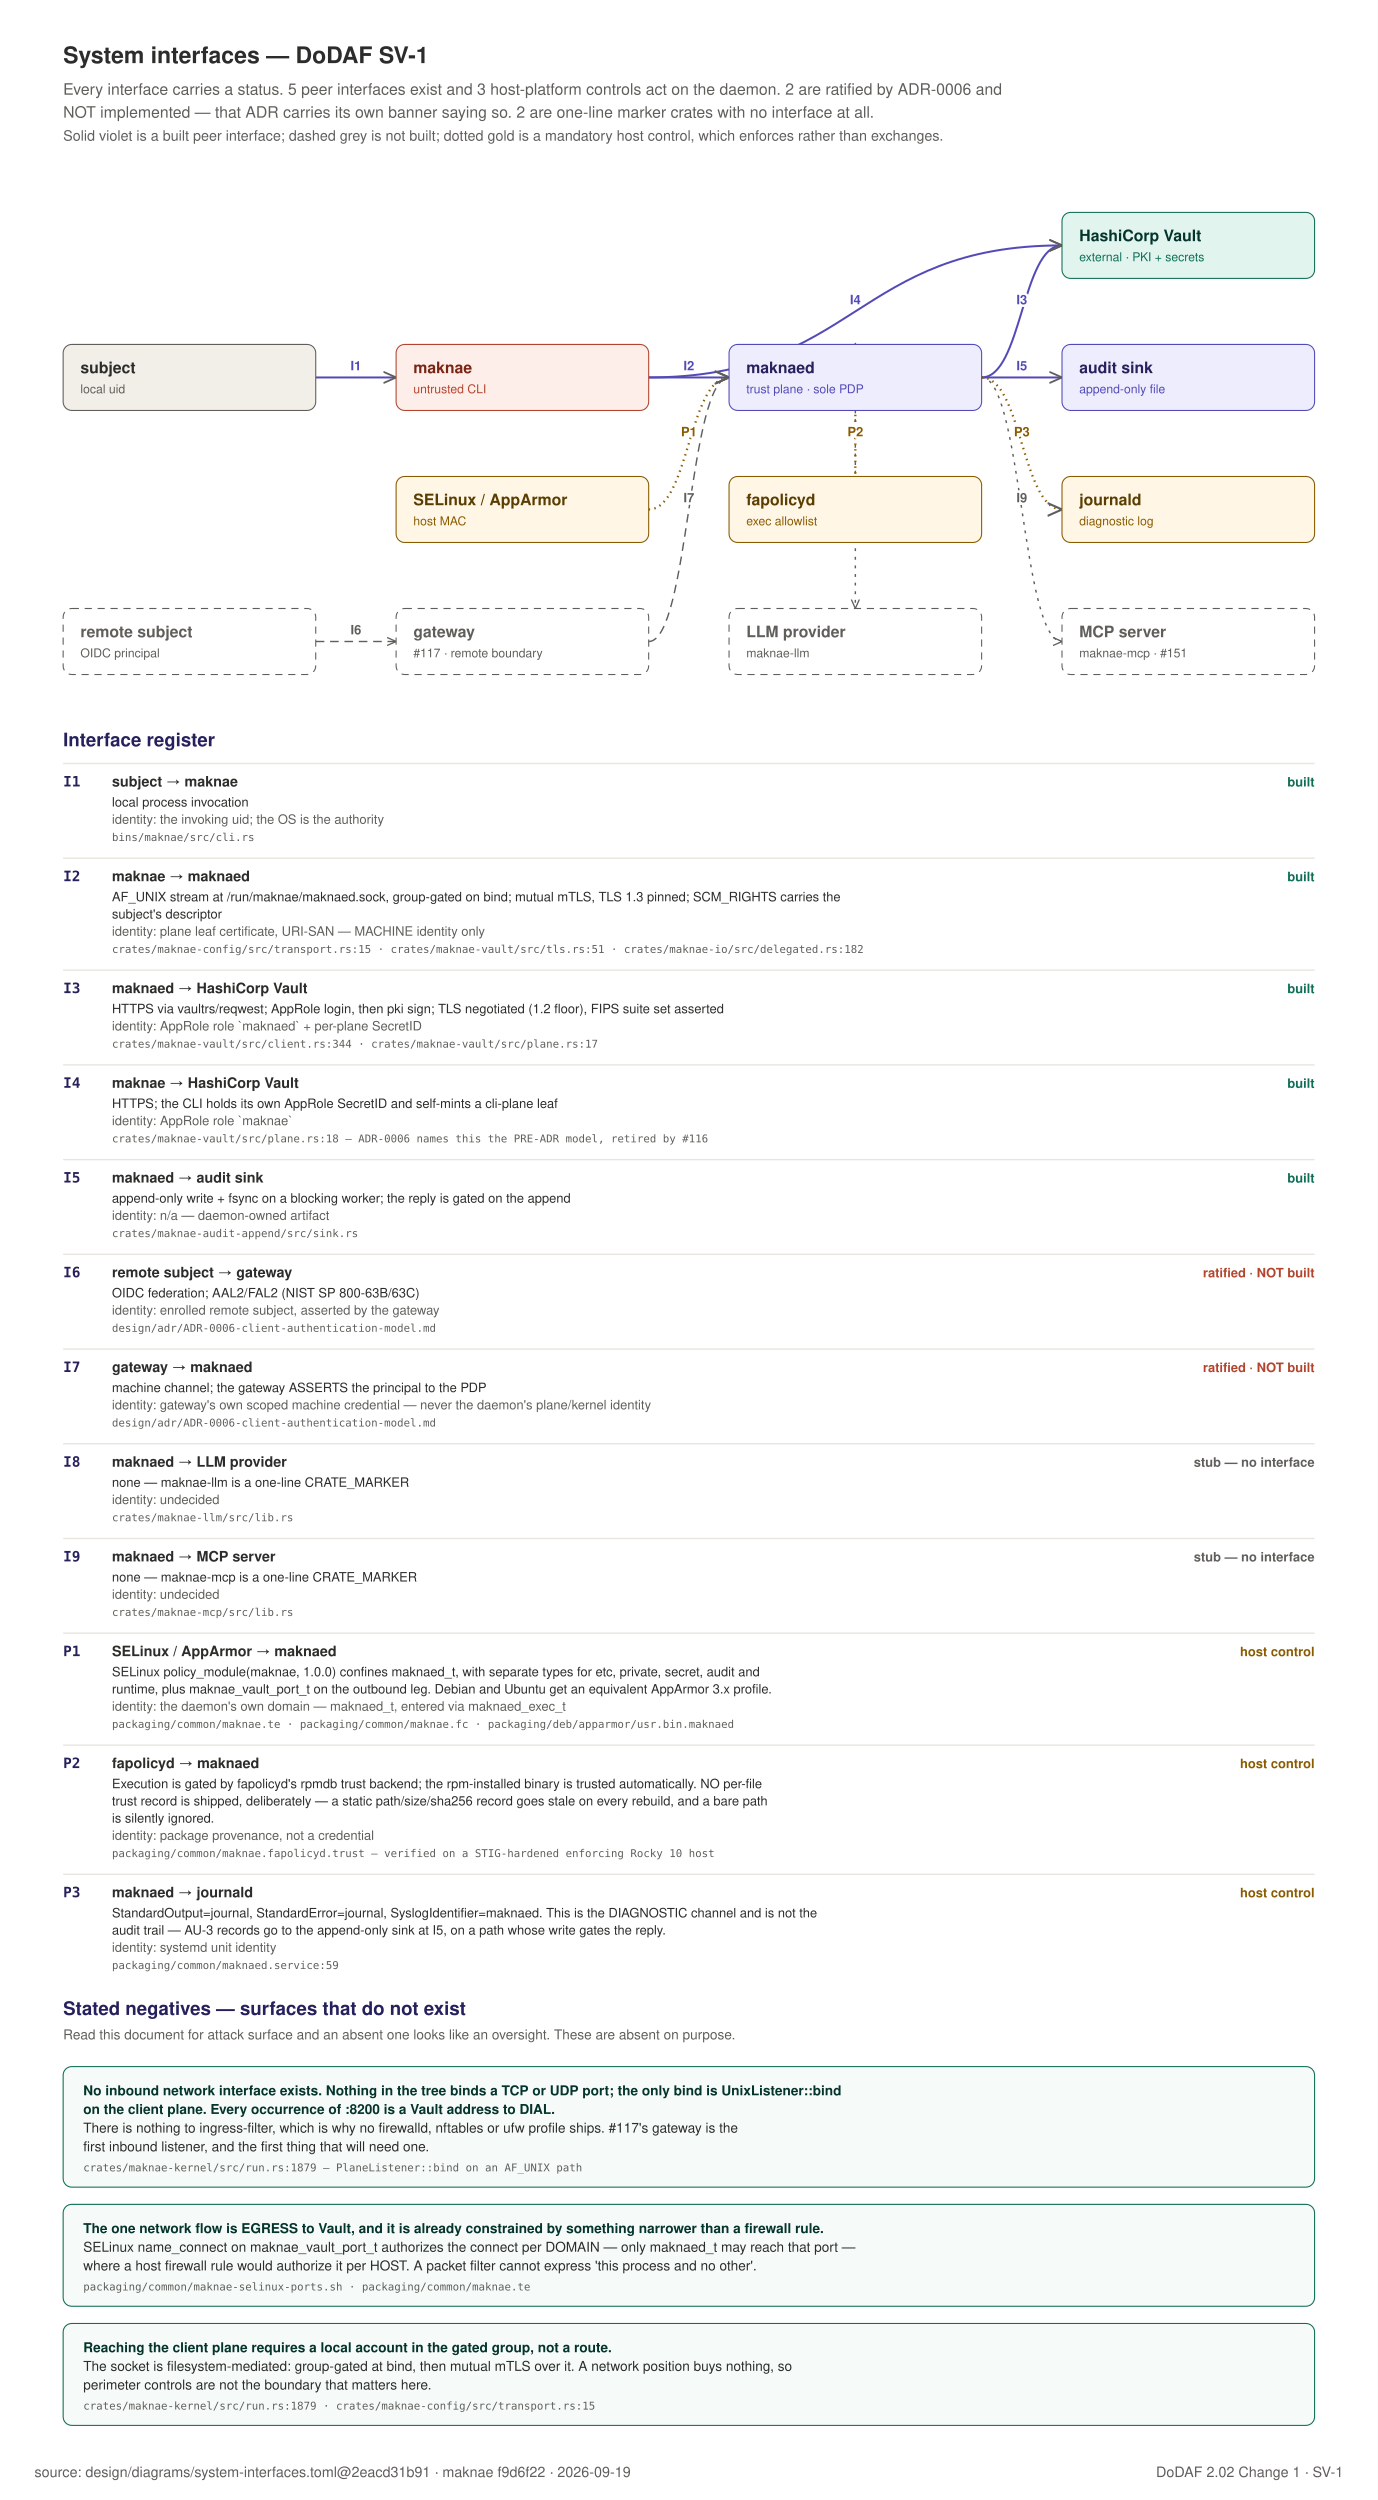
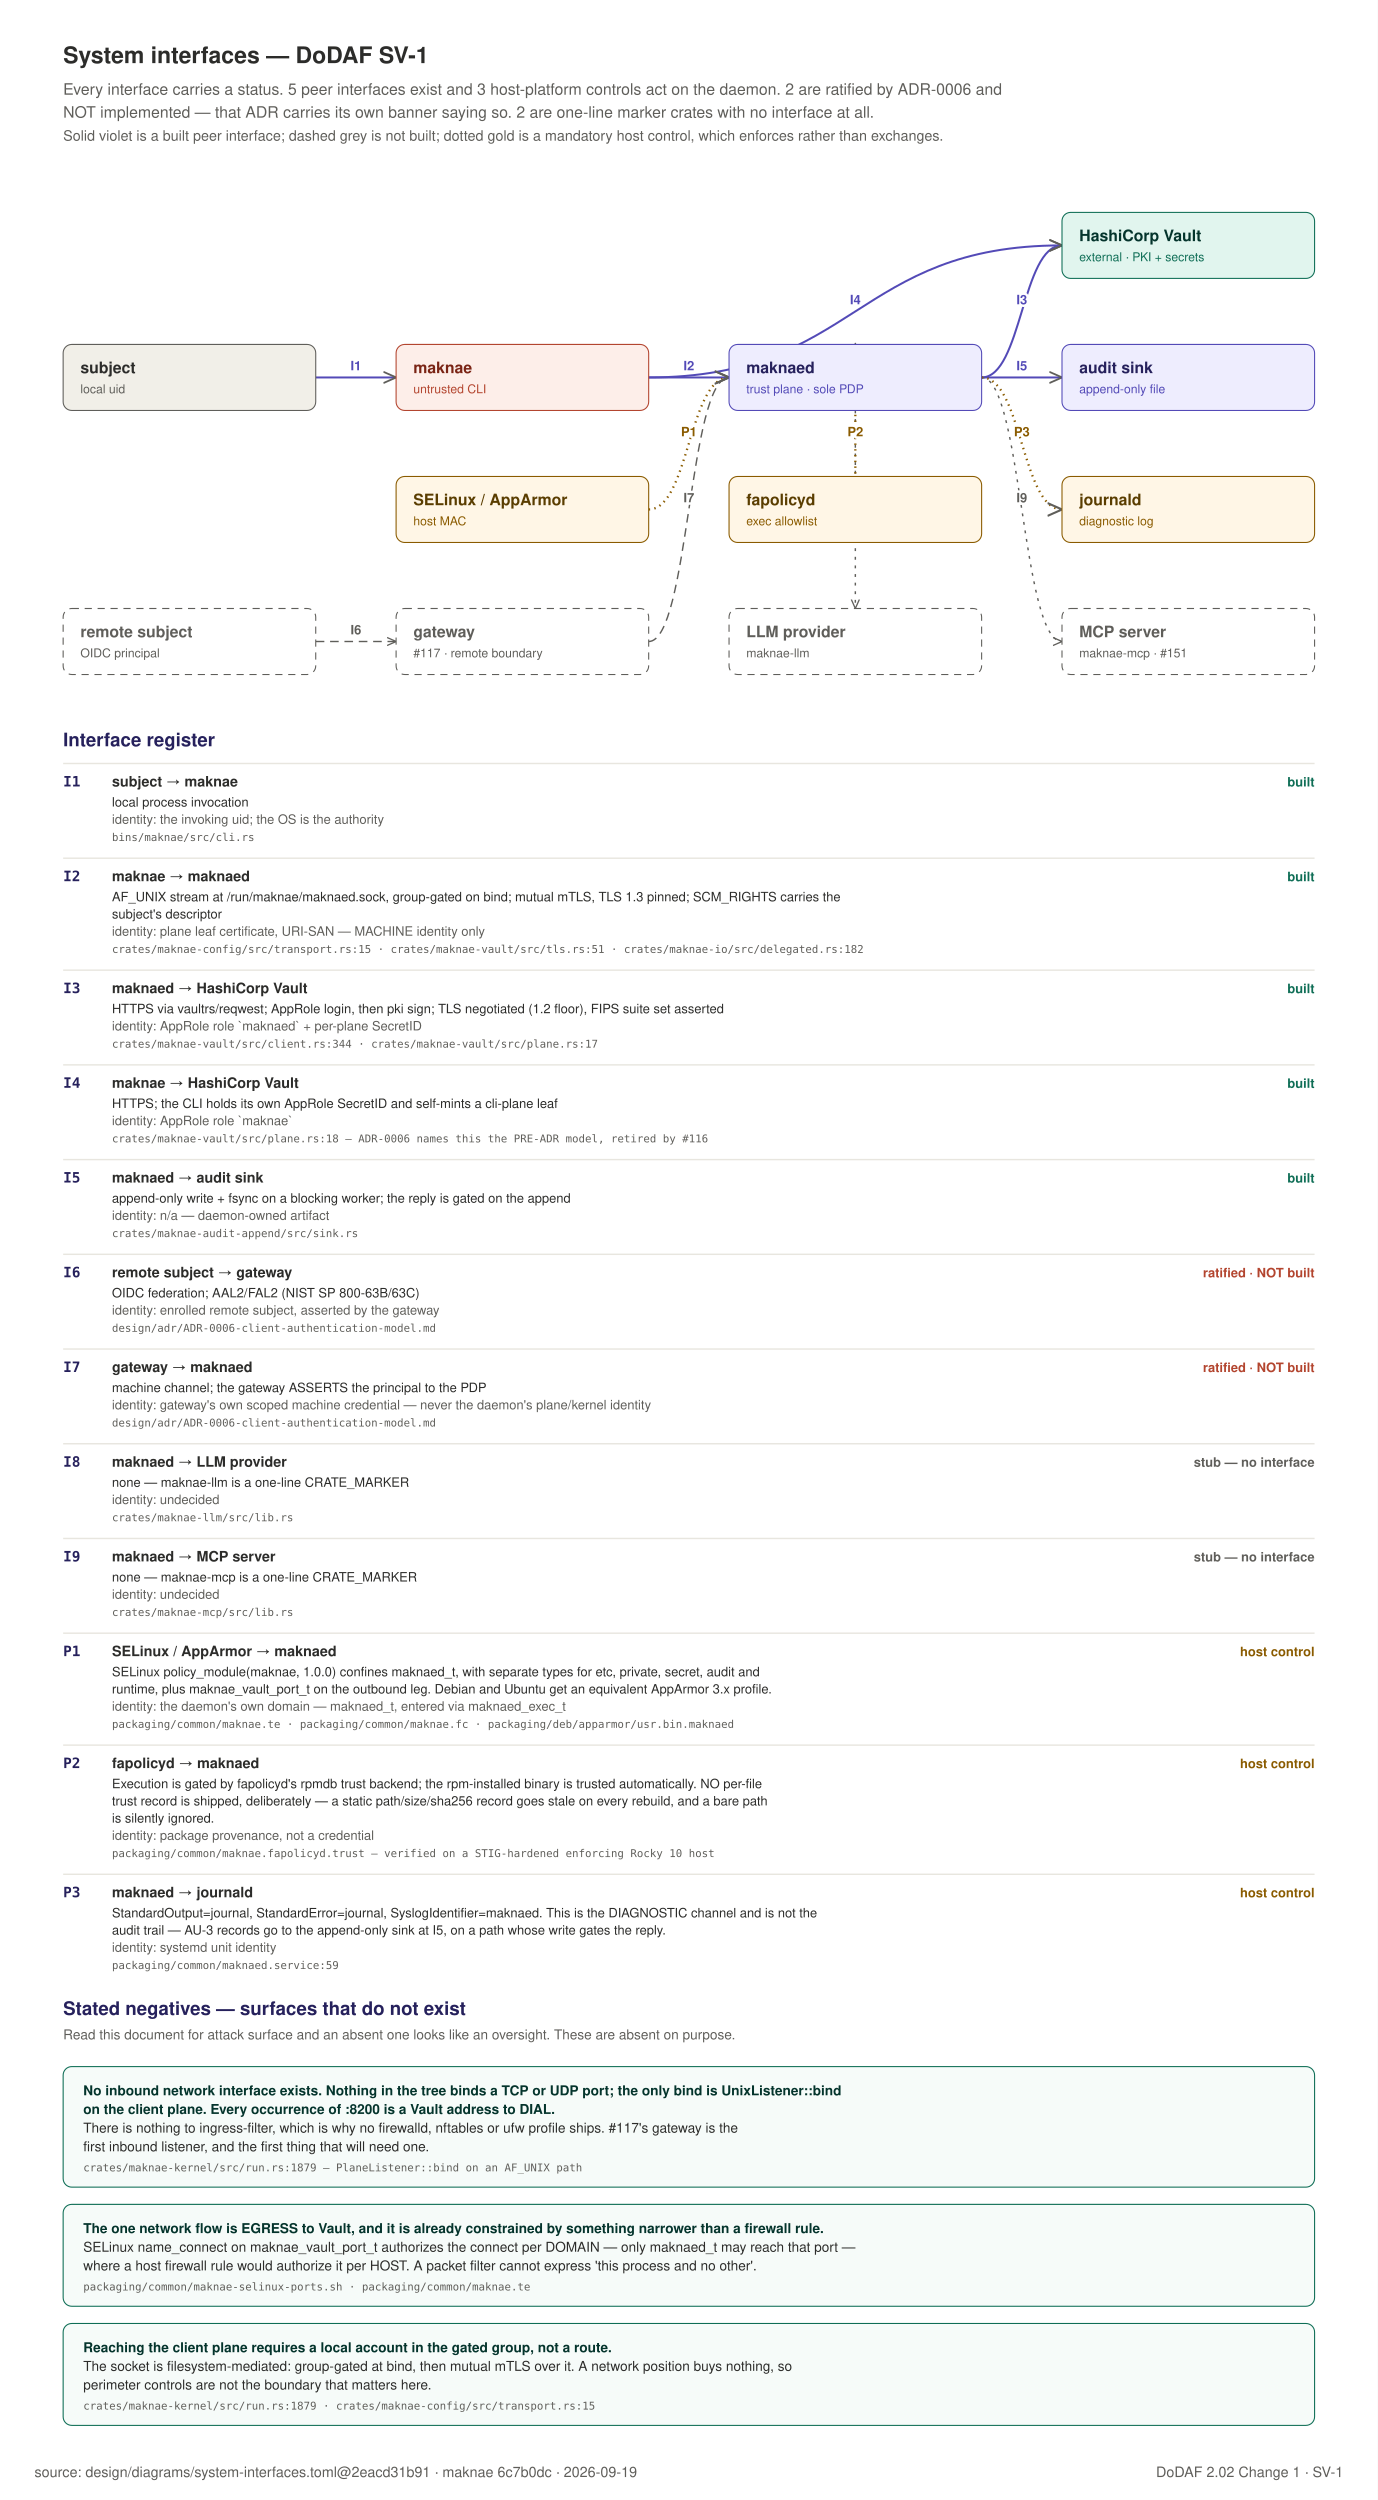
<svg xmlns="http://www.w3.org/2000/svg" width="960" height="1742" viewBox="0 0 960 1742" role="img">
  <rect x="0" y="0" width="960" height="1742" fill="#FFFFFF" />
  <text x="44" y="44" text-anchor="start" font-family="Helvetica, Arial, sans-serif" font-size="16" font-weight="600" fill="#2C2C2A">System interfaces — DoDAF SV-1</text>
  <text x="44" y="66" text-anchor="start" font-family="Helvetica, Arial, sans-serif" font-size="11" font-weight="400" fill="#5F5E5A">Every interface carries a status. 5 peer interfaces exist and 3 host-platform controls act on the daemon. 2 are ratified by ADR-0006 and</text>
  <text x="44" y="82" text-anchor="start" font-family="Helvetica, Arial, sans-serif" font-size="11" font-weight="400" fill="#5F5E5A">NOT implemented — that ADR carries its own banner saying so. 2 are one-line marker crates with no interface at all.</text>
  <text x="44" y="98" text-anchor="start" font-family="Helvetica, Arial, sans-serif" font-size="10" font-weight="400" fill="#5F5E5A">Solid violet is a built peer interface; dashed grey is not built; dotted gold is a mandatory host control, which enforces rather than exchanges.</text>
  <defs>
    <marker id="if" viewBox="0 0 10 10" refX="9" refY="5" markerWidth="7" markerHeight="7" orient="auto-start-reverse">
      <path d="M 0 1 L 9 5 L 0 9" fill="none" stroke="#5F5E5A" stroke-width="1.3" />
    </marker>
  </defs>
  <path d="M 220 263 C 248 263 248 263 276 263" fill="none" stroke="#534AB7" stroke-width="1.4" marker-end="url(#if)" />
  <text x="248.0" y="258.0" text-anchor="middle" font-family="Helvetica, Arial, sans-serif" font-size="9" font-weight="700" fill="#534AB7" stroke="#FFFFFF" stroke-width="3.5" paint-order="stroke" stroke-linejoin="round">I1</text>
  <path d="M 452 263 C 480 263 480 263 508 263" fill="none" stroke="#534AB7" stroke-width="1.4" marker-end="url(#if)" />
  <text x="480.0" y="258.0" text-anchor="middle" font-family="Helvetica, Arial, sans-serif" font-size="9" font-weight="700" fill="#534AB7" stroke="#FFFFFF" stroke-width="3.5" paint-order="stroke" stroke-linejoin="round">I2</text>
  <path d="M 684 263 C 712 263 712 171 740 171" fill="none" stroke="#534AB7" stroke-width="1.4" marker-end="url(#if)" />
  <text x="712.0" y="212.0" text-anchor="middle" font-family="Helvetica, Arial, sans-serif" font-size="9" font-weight="700" fill="#534AB7" stroke="#FFFFFF" stroke-width="3.5" paint-order="stroke" stroke-linejoin="round">I3</text>
  <path d="M 452 263 C 596 263 596 171 740 171" fill="none" stroke="#534AB7" stroke-width="1.4" marker-end="url(#if)" />
  <text x="596.0" y="212.0" text-anchor="middle" font-family="Helvetica, Arial, sans-serif" font-size="9" font-weight="700" fill="#534AB7" stroke="#FFFFFF" stroke-width="3.5" paint-order="stroke" stroke-linejoin="round">I4</text>
  <path d="M 684 263 C 712 263 712 263 740 263" fill="none" stroke="#534AB7" stroke-width="1.4" marker-end="url(#if)" />
  <text x="712.0" y="258.0" text-anchor="middle" font-family="Helvetica, Arial, sans-serif" font-size="9" font-weight="700" fill="#534AB7" stroke="#FFFFFF" stroke-width="3.5" paint-order="stroke" stroke-linejoin="round">I5</text>
  <path d="M 220 447 C 248 447 248 447 276 447" fill="none" stroke="#5F5E5A" stroke-width="1" stroke-dasharray="6 4" marker-end="url(#if)" />
  <text x="248.0" y="442.0" text-anchor="middle" font-family="Helvetica, Arial, sans-serif" font-size="9" font-weight="700" fill="#5F5E5A" stroke="#FFFFFF" stroke-width="3.5" paint-order="stroke" stroke-linejoin="round">I6</text>
  <path d="M 452 447 C 480 447 480 263 508 263" fill="none" stroke="#5F5E5A" stroke-width="1" stroke-dasharray="6 4" marker-end="url(#if)" />
  <text x="480.0" y="350.0" text-anchor="middle" font-family="Helvetica, Arial, sans-serif" font-size="9" font-weight="700" fill="#5F5E5A" stroke="#FFFFFF" stroke-width="3.5" paint-order="stroke" stroke-linejoin="round">I7</text>
  <path d="M 596 286 C 596 286 596 424 596 424" fill="none" stroke="#5F5E5A" stroke-width="1" stroke-dasharray="2 4" marker-end="url(#if)" />
  <text x="596.0" y="350.0" text-anchor="middle" font-family="Helvetica, Arial, sans-serif" font-size="9" font-weight="700" fill="#5F5E5A" stroke="#FFFFFF" stroke-width="3.5" paint-order="stroke" stroke-linejoin="round">I8</text>
  <path d="M 684 263 C 712 263 712 447 740 447" fill="none" stroke="#5F5E5A" stroke-width="1" stroke-dasharray="2 4" marker-end="url(#if)" />
  <text x="712.0" y="350.0" text-anchor="middle" font-family="Helvetica, Arial, sans-serif" font-size="9" font-weight="700" fill="#5F5E5A" stroke="#FFFFFF" stroke-width="3.5" paint-order="stroke" stroke-linejoin="round">I9</text>
  <path d="M 452 355 C 480 355 480 263 508 263" fill="none" stroke="#8A5B00" stroke-width="1.6" stroke-dasharray="1 3" marker-end="url(#if)" />
  <text x="480.0" y="304.0" text-anchor="middle" font-family="Helvetica, Arial, sans-serif" font-size="9" font-weight="700" fill="#8A5B00" stroke="#FFFFFF" stroke-width="3.5" paint-order="stroke" stroke-linejoin="round">P1</text>
  <path d="M 596 378 C 596 378 596 240 596 240" fill="none" stroke="#8A5B00" stroke-width="1.6" stroke-dasharray="1 3" marker-end="url(#if)" />
  <text x="596.0" y="304.0" text-anchor="middle" font-family="Helvetica, Arial, sans-serif" font-size="9" font-weight="700" fill="#8A5B00" stroke="#FFFFFF" stroke-width="3.5" paint-order="stroke" stroke-linejoin="round">P2</text>
  <path d="M 684 263 C 712 263 712 355 740 355" fill="none" stroke="#8A5B00" stroke-width="1.6" stroke-dasharray="1 3" marker-end="url(#if)" />
  <text x="712.0" y="304.0" text-anchor="middle" font-family="Helvetica, Arial, sans-serif" font-size="9" font-weight="700" fill="#8A5B00" stroke="#FFFFFF" stroke-width="3.5" paint-order="stroke" stroke-linejoin="round">P3</text>
  <rect x="44" y="240" width="176" height="46" rx="6" fill="#F1EFE8" stroke="#5F5E5A" stroke-width="0.75" />
  <text x="56" y="260" text-anchor="start" font-family="Helvetica, Arial, sans-serif" font-size="11" font-weight="600" fill="#2C2C2A">subject</text>
  <text x="56" y="274" text-anchor="start" font-family="Helvetica, Arial, sans-serif" font-size="8.5" font-weight="400" fill="#5F5E5A">local uid</text>
  <rect x="276" y="240" width="176" height="46" rx="6" fill="#FDEEE9" stroke="#B3452F" stroke-width="0.75" />
  <text x="288" y="260" text-anchor="start" font-family="Helvetica, Arial, sans-serif" font-size="11" font-weight="600" fill="#7A2415">maknae</text>
  <text x="288" y="274" text-anchor="start" font-family="Helvetica, Arial, sans-serif" font-size="8.5" font-weight="400" fill="#B3452F">untrusted CLI</text>
  <rect x="508" y="240" width="176" height="46" rx="6" fill="#EEEDFE" stroke="#534AB7" stroke-width="0.75" />
  <text x="520" y="260" text-anchor="start" font-family="Helvetica, Arial, sans-serif" font-size="11" font-weight="600" fill="#26215C">maknaed</text>
  <text x="520" y="274" text-anchor="start" font-family="Helvetica, Arial, sans-serif" font-size="8.5" font-weight="400" fill="#534AB7">trust plane · sole PDP</text>
  <rect x="740" y="148" width="176" height="46" rx="6" fill="#E1F5EE" stroke="#0F6E56" stroke-width="0.75" />
  <text x="752" y="168" text-anchor="start" font-family="Helvetica, Arial, sans-serif" font-size="11" font-weight="600" fill="#04342C">HashiCorp Vault</text>
  <text x="752" y="182" text-anchor="start" font-family="Helvetica, Arial, sans-serif" font-size="8.5" font-weight="400" fill="#0F6E56">external · PKI + secrets</text>
  <rect x="740" y="240" width="176" height="46" rx="6" fill="#EEEDFE" stroke="#534AB7" stroke-width="0.75" />
  <text x="752" y="260" text-anchor="start" font-family="Helvetica, Arial, sans-serif" font-size="11" font-weight="600" fill="#26215C">audit sink</text>
  <text x="752" y="274" text-anchor="start" font-family="Helvetica, Arial, sans-serif" font-size="8.5" font-weight="400" fill="#534AB7">append-only file</text>
  <rect x="276" y="424" width="176" height="46" rx="6" fill="#FFFFFF" stroke="#5F5E5A" stroke-width="0.75" stroke-dasharray="5 4" />
  <text x="288" y="444" text-anchor="start" font-family="Helvetica, Arial, sans-serif" font-size="11" font-weight="600" fill="#5F5E5A">gateway</text>
  <text x="288" y="458" text-anchor="start" font-family="Helvetica, Arial, sans-serif" font-size="8.5" font-weight="400" fill="#5F5E5A">#117 · remote boundary</text>
  <rect x="44" y="424" width="176" height="46" rx="6" fill="#FFFFFF" stroke="#5F5E5A" stroke-width="0.75" stroke-dasharray="5 4" />
  <text x="56" y="444" text-anchor="start" font-family="Helvetica, Arial, sans-serif" font-size="11" font-weight="600" fill="#5F5E5A">remote subject</text>
  <text x="56" y="458" text-anchor="start" font-family="Helvetica, Arial, sans-serif" font-size="8.5" font-weight="400" fill="#5F5E5A">OIDC principal</text>
  <rect x="508" y="424" width="176" height="46" rx="6" fill="#FFFFFF" stroke="#5F5E5A" stroke-width="0.75" stroke-dasharray="5 4" />
  <text x="520" y="444" text-anchor="start" font-family="Helvetica, Arial, sans-serif" font-size="11" font-weight="600" fill="#5F5E5A">LLM provider</text>
  <text x="520" y="458" text-anchor="start" font-family="Helvetica, Arial, sans-serif" font-size="8.5" font-weight="400" fill="#5F5E5A">maknae-llm</text>
  <rect x="740" y="424" width="176" height="46" rx="6" fill="#FFFFFF" stroke="#5F5E5A" stroke-width="0.75" stroke-dasharray="5 4" />
  <text x="752" y="444" text-anchor="start" font-family="Helvetica, Arial, sans-serif" font-size="11" font-weight="600" fill="#5F5E5A">MCP server</text>
  <text x="752" y="458" text-anchor="start" font-family="Helvetica, Arial, sans-serif" font-size="8.5" font-weight="400" fill="#5F5E5A">maknae-mcp · #151</text>
  <rect x="276" y="332" width="176" height="46" rx="6" fill="#FFF6E6" stroke="#8A5B00" stroke-width="0.75" />
  <text x="288" y="352" text-anchor="start" font-family="Helvetica, Arial, sans-serif" font-size="11" font-weight="600" fill="#5A3D00">SELinux / AppArmor</text>
  <text x="288" y="366" text-anchor="start" font-family="Helvetica, Arial, sans-serif" font-size="8.5" font-weight="400" fill="#8A5B00">host MAC</text>
  <rect x="508" y="332" width="176" height="46" rx="6" fill="#FFF6E6" stroke="#8A5B00" stroke-width="0.75" />
  <text x="520" y="352" text-anchor="start" font-family="Helvetica, Arial, sans-serif" font-size="11" font-weight="600" fill="#5A3D00">fapolicyd</text>
  <text x="520" y="366" text-anchor="start" font-family="Helvetica, Arial, sans-serif" font-size="8.5" font-weight="400" fill="#8A5B00">exec allowlist</text>
  <rect x="740" y="332" width="176" height="46" rx="6" fill="#FFF6E6" stroke="#8A5B00" stroke-width="0.75" />
  <text x="752" y="352" text-anchor="start" font-family="Helvetica, Arial, sans-serif" font-size="11" font-weight="600" fill="#5A3D00">journald</text>
  <text x="752" y="366" text-anchor="start" font-family="Helvetica, Arial, sans-serif" font-size="8.5" font-weight="400" fill="#8A5B00">diagnostic log</text>
  <text x="44" y="520" text-anchor="start" font-family="Helvetica, Arial, sans-serif" font-size="13" font-weight="600" fill="#26215C">Interface register</text>
  <line x1="44" y1="532" x2="916" y2="532" stroke="#E8E6DF" stroke-width="1" />
  <text x="44" y="548" text-anchor="start" font-family="ui-monospace, SFMono-Regular, Menlo, monospace" font-size="10" font-weight="700" fill="#26215C">I1</text>
  <text x="78" y="548" text-anchor="start" font-family="Helvetica, Arial, sans-serif" font-size="10" font-weight="600" fill="#2C2C2A">subject  →  maknae</text>
  <text x="916" y="548" text-anchor="end" font-family="Helvetica, Arial, sans-serif" font-size="9" font-weight="700" fill="#0F6E56">built</text>
  <text x="78" y="562" text-anchor="start" font-family="Helvetica, Arial, sans-serif" font-size="9" font-weight="400" fill="#2C2C2A">local process invocation</text>
  <text x="78" y="574" text-anchor="start" font-family="Helvetica, Arial, sans-serif" font-size="9" font-weight="400" fill="#5F5E5A">identity: the invoking uid; the OS is the authority</text>
  <text x="78" y="586" text-anchor="start" font-family="ui-monospace, SFMono-Regular, Menlo, monospace" font-size="7.5" font-weight="400" fill="#5F5E5A">bins/maknae/src/cli.rs</text>
  <line x1="44" y1="598" x2="916" y2="598" stroke="#E8E6DF" stroke-width="1" />
  <text x="44" y="614" text-anchor="start" font-family="ui-monospace, SFMono-Regular, Menlo, monospace" font-size="10" font-weight="700" fill="#26215C">I2</text>
  <text x="78" y="614" text-anchor="start" font-family="Helvetica, Arial, sans-serif" font-size="10" font-weight="600" fill="#2C2C2A">maknae  →  maknaed</text>
  <text x="916" y="614" text-anchor="end" font-family="Helvetica, Arial, sans-serif" font-size="9" font-weight="700" fill="#0F6E56">built</text>
  <text x="78" y="628" text-anchor="start" font-family="Helvetica, Arial, sans-serif" font-size="9" font-weight="400" fill="#2C2C2A">AF_UNIX stream at /run/maknae/maknaed.sock, group-gated on bind; mutual mTLS, TLS 1.3 pinned; SCM_RIGHTS carries the</text>
  <text x="78" y="640" text-anchor="start" font-family="Helvetica, Arial, sans-serif" font-size="9" font-weight="400" fill="#2C2C2A">subject's descriptor</text>
  <text x="78" y="652" text-anchor="start" font-family="Helvetica, Arial, sans-serif" font-size="9" font-weight="400" fill="#5F5E5A">identity: plane leaf certificate, URI-SAN — MACHINE identity only</text>
  <text x="78" y="664" text-anchor="start" font-family="ui-monospace, SFMono-Regular, Menlo, monospace" font-size="7.5" font-weight="400" fill="#5F5E5A">crates/maknae-config/src/transport.rs:15 · crates/maknae-vault/src/tls.rs:51 · crates/maknae-io/src/delegated.rs:182</text>
  <line x1="44" y1="676" x2="916" y2="676" stroke="#E8E6DF" stroke-width="1" />
  <text x="44" y="692" text-anchor="start" font-family="ui-monospace, SFMono-Regular, Menlo, monospace" font-size="10" font-weight="700" fill="#26215C">I3</text>
  <text x="78" y="692" text-anchor="start" font-family="Helvetica, Arial, sans-serif" font-size="10" font-weight="600" fill="#2C2C2A">maknaed  →  HashiCorp Vault</text>
  <text x="916" y="692" text-anchor="end" font-family="Helvetica, Arial, sans-serif" font-size="9" font-weight="700" fill="#0F6E56">built</text>
  <text x="78" y="706" text-anchor="start" font-family="Helvetica, Arial, sans-serif" font-size="9" font-weight="400" fill="#2C2C2A">HTTPS via vaultrs/reqwest; AppRole login, then pki sign; TLS negotiated (1.2 floor), FIPS suite set asserted</text>
  <text x="78" y="718" text-anchor="start" font-family="Helvetica, Arial, sans-serif" font-size="9" font-weight="400" fill="#5F5E5A">identity: AppRole role `maknaed` + per-plane SecretID</text>
  <text x="78" y="730" text-anchor="start" font-family="ui-monospace, SFMono-Regular, Menlo, monospace" font-size="7.5" font-weight="400" fill="#5F5E5A">crates/maknae-vault/src/client.rs:344 · crates/maknae-vault/src/plane.rs:17</text>
  <line x1="44" y1="742" x2="916" y2="742" stroke="#E8E6DF" stroke-width="1" />
  <text x="44" y="758" text-anchor="start" font-family="ui-monospace, SFMono-Regular, Menlo, monospace" font-size="10" font-weight="700" fill="#26215C">I4</text>
  <text x="78" y="758" text-anchor="start" font-family="Helvetica, Arial, sans-serif" font-size="10" font-weight="600" fill="#2C2C2A">maknae  →  HashiCorp Vault</text>
  <text x="916" y="758" text-anchor="end" font-family="Helvetica, Arial, sans-serif" font-size="9" font-weight="700" fill="#0F6E56">built</text>
  <text x="78" y="772" text-anchor="start" font-family="Helvetica, Arial, sans-serif" font-size="9" font-weight="400" fill="#2C2C2A">HTTPS; the CLI holds its own AppRole SecretID and self-mints a cli-plane leaf</text>
  <text x="78" y="784" text-anchor="start" font-family="Helvetica, Arial, sans-serif" font-size="9" font-weight="400" fill="#5F5E5A">identity: AppRole role `maknae`</text>
  <text x="78" y="796" text-anchor="start" font-family="ui-monospace, SFMono-Regular, Menlo, monospace" font-size="7.5" font-weight="400" fill="#5F5E5A">crates/maknae-vault/src/plane.rs:18 — ADR-0006 names this the PRE-ADR model, retired by #116</text>
  <line x1="44" y1="808" x2="916" y2="808" stroke="#E8E6DF" stroke-width="1" />
  <text x="44" y="824" text-anchor="start" font-family="ui-monospace, SFMono-Regular, Menlo, monospace" font-size="10" font-weight="700" fill="#26215C">I5</text>
  <text x="78" y="824" text-anchor="start" font-family="Helvetica, Arial, sans-serif" font-size="10" font-weight="600" fill="#2C2C2A">maknaed  →  audit sink</text>
  <text x="916" y="824" text-anchor="end" font-family="Helvetica, Arial, sans-serif" font-size="9" font-weight="700" fill="#0F6E56">built</text>
  <text x="78" y="838" text-anchor="start" font-family="Helvetica, Arial, sans-serif" font-size="9" font-weight="400" fill="#2C2C2A">append-only write + fsync on a blocking worker; the reply is gated on the append</text>
  <text x="78" y="850" text-anchor="start" font-family="Helvetica, Arial, sans-serif" font-size="9" font-weight="400" fill="#5F5E5A">identity: n/a — daemon-owned artifact</text>
  <text x="78" y="862" text-anchor="start" font-family="ui-monospace, SFMono-Regular, Menlo, monospace" font-size="7.5" font-weight="400" fill="#5F5E5A">crates/maknae-audit-append/src/sink.rs</text>
  <line x1="44" y1="874" x2="916" y2="874" stroke="#E8E6DF" stroke-width="1" />
  <text x="44" y="890" text-anchor="start" font-family="ui-monospace, SFMono-Regular, Menlo, monospace" font-size="10" font-weight="700" fill="#26215C">I6</text>
  <text x="78" y="890" text-anchor="start" font-family="Helvetica, Arial, sans-serif" font-size="10" font-weight="600" fill="#2C2C2A">remote subject  →  gateway</text>
  <text x="916" y="890" text-anchor="end" font-family="Helvetica, Arial, sans-serif" font-size="9" font-weight="700" fill="#B3452F">ratified · NOT built</text>
  <text x="78" y="904" text-anchor="start" font-family="Helvetica, Arial, sans-serif" font-size="9" font-weight="400" fill="#2C2C2A">OIDC federation; AAL2/FAL2 (NIST SP 800-63B/63C)</text>
  <text x="78" y="916" text-anchor="start" font-family="Helvetica, Arial, sans-serif" font-size="9" font-weight="400" fill="#5F5E5A">identity: enrolled remote subject, asserted by the gateway</text>
  <text x="78" y="928" text-anchor="start" font-family="ui-monospace, SFMono-Regular, Menlo, monospace" font-size="7.5" font-weight="400" fill="#5F5E5A">design/adr/ADR-0006-client-authentication-model.md</text>
  <line x1="44" y1="940" x2="916" y2="940" stroke="#E8E6DF" stroke-width="1" />
  <text x="44" y="956" text-anchor="start" font-family="ui-monospace, SFMono-Regular, Menlo, monospace" font-size="10" font-weight="700" fill="#26215C">I7</text>
  <text x="78" y="956" text-anchor="start" font-family="Helvetica, Arial, sans-serif" font-size="10" font-weight="600" fill="#2C2C2A">gateway  →  maknaed</text>
  <text x="916" y="956" text-anchor="end" font-family="Helvetica, Arial, sans-serif" font-size="9" font-weight="700" fill="#B3452F">ratified · NOT built</text>
  <text x="78" y="970" text-anchor="start" font-family="Helvetica, Arial, sans-serif" font-size="9" font-weight="400" fill="#2C2C2A">machine channel; the gateway ASSERTS the principal to the PDP</text>
  <text x="78" y="982" text-anchor="start" font-family="Helvetica, Arial, sans-serif" font-size="9" font-weight="400" fill="#5F5E5A">identity: gateway's own scoped machine credential — never the daemon's plane/kernel identity</text>
  <text x="78" y="994" text-anchor="start" font-family="ui-monospace, SFMono-Regular, Menlo, monospace" font-size="7.5" font-weight="400" fill="#5F5E5A">design/adr/ADR-0006-client-authentication-model.md</text>
  <line x1="44" y1="1006" x2="916" y2="1006" stroke="#E8E6DF" stroke-width="1" />
  <text x="44" y="1022" text-anchor="start" font-family="ui-monospace, SFMono-Regular, Menlo, monospace" font-size="10" font-weight="700" fill="#26215C">I8</text>
  <text x="78" y="1022" text-anchor="start" font-family="Helvetica, Arial, sans-serif" font-size="10" font-weight="600" fill="#2C2C2A">maknaed  →  LLM provider</text>
  <text x="916" y="1022" text-anchor="end" font-family="Helvetica, Arial, sans-serif" font-size="9" font-weight="700" fill="#5F5E5A">stub — no interface</text>
  <text x="78" y="1036" text-anchor="start" font-family="Helvetica, Arial, sans-serif" font-size="9" font-weight="400" fill="#2C2C2A">none — maknae-llm is a one-line CRATE_MARKER</text>
  <text x="78" y="1048" text-anchor="start" font-family="Helvetica, Arial, sans-serif" font-size="9" font-weight="400" fill="#5F5E5A">identity: undecided</text>
  <text x="78" y="1060" text-anchor="start" font-family="ui-monospace, SFMono-Regular, Menlo, monospace" font-size="7.5" font-weight="400" fill="#5F5E5A">crates/maknae-llm/src/lib.rs</text>
  <line x1="44" y1="1072" x2="916" y2="1072" stroke="#E8E6DF" stroke-width="1" />
  <text x="44" y="1088" text-anchor="start" font-family="ui-monospace, SFMono-Regular, Menlo, monospace" font-size="10" font-weight="700" fill="#26215C">I9</text>
  <text x="78" y="1088" text-anchor="start" font-family="Helvetica, Arial, sans-serif" font-size="10" font-weight="600" fill="#2C2C2A">maknaed  →  MCP server</text>
  <text x="916" y="1088" text-anchor="end" font-family="Helvetica, Arial, sans-serif" font-size="9" font-weight="700" fill="#5F5E5A">stub — no interface</text>
  <text x="78" y="1102" text-anchor="start" font-family="Helvetica, Arial, sans-serif" font-size="9" font-weight="400" fill="#2C2C2A">none — maknae-mcp is a one-line CRATE_MARKER</text>
  <text x="78" y="1114" text-anchor="start" font-family="Helvetica, Arial, sans-serif" font-size="9" font-weight="400" fill="#5F5E5A">identity: undecided</text>
  <text x="78" y="1126" text-anchor="start" font-family="ui-monospace, SFMono-Regular, Menlo, monospace" font-size="7.5" font-weight="400" fill="#5F5E5A">crates/maknae-mcp/src/lib.rs</text>
  <line x1="44" y1="1138" x2="916" y2="1138" stroke="#E8E6DF" stroke-width="1" />
  <text x="44" y="1154" text-anchor="start" font-family="ui-monospace, SFMono-Regular, Menlo, monospace" font-size="10" font-weight="700" fill="#26215C">P1</text>
  <text x="78" y="1154" text-anchor="start" font-family="Helvetica, Arial, sans-serif" font-size="10" font-weight="600" fill="#2C2C2A">SELinux / AppArmor  →  maknaed</text>
  <text x="916" y="1154" text-anchor="end" font-family="Helvetica, Arial, sans-serif" font-size="9" font-weight="700" fill="#8A5B00">host control</text>
  <text x="78" y="1168" text-anchor="start" font-family="Helvetica, Arial, sans-serif" font-size="9" font-weight="400" fill="#2C2C2A">SELinux policy_module(maknae, 1.0.0) confines maknaed_t, with separate types for etc, private, secret, audit and</text>
  <text x="78" y="1180" text-anchor="start" font-family="Helvetica, Arial, sans-serif" font-size="9" font-weight="400" fill="#2C2C2A">runtime, plus maknae_vault_port_t on the outbound leg. Debian and Ubuntu get an equivalent AppArmor 3.x profile.</text>
  <text x="78" y="1192" text-anchor="start" font-family="Helvetica, Arial, sans-serif" font-size="9" font-weight="400" fill="#5F5E5A">identity: the daemon's own domain — maknaed_t, entered via maknaed_exec_t</text>
  <text x="78" y="1204" text-anchor="start" font-family="ui-monospace, SFMono-Regular, Menlo, monospace" font-size="7.5" font-weight="400" fill="#5F5E5A">packaging/common/maknae.te · packaging/common/maknae.fc · packaging/deb/apparmor/usr.bin.maknaed</text>
  <line x1="44" y1="1216" x2="916" y2="1216" stroke="#E8E6DF" stroke-width="1" />
  <text x="44" y="1232" text-anchor="start" font-family="ui-monospace, SFMono-Regular, Menlo, monospace" font-size="10" font-weight="700" fill="#26215C">P2</text>
  <text x="78" y="1232" text-anchor="start" font-family="Helvetica, Arial, sans-serif" font-size="10" font-weight="600" fill="#2C2C2A">fapolicyd  →  maknaed</text>
  <text x="916" y="1232" text-anchor="end" font-family="Helvetica, Arial, sans-serif" font-size="9" font-weight="700" fill="#8A5B00">host control</text>
  <text x="78" y="1246" text-anchor="start" font-family="Helvetica, Arial, sans-serif" font-size="9" font-weight="400" fill="#2C2C2A">Execution is gated by fapolicyd's rpmdb trust backend; the rpm-installed binary is trusted automatically. NO per-file</text>
  <text x="78" y="1258" text-anchor="start" font-family="Helvetica, Arial, sans-serif" font-size="9" font-weight="400" fill="#2C2C2A">trust record is shipped, deliberately — a static path/size/sha256 record goes stale on every rebuild, and a bare path</text>
  <text x="78" y="1270" text-anchor="start" font-family="Helvetica, Arial, sans-serif" font-size="9" font-weight="400" fill="#2C2C2A">is silently ignored.</text>
  <text x="78" y="1282" text-anchor="start" font-family="Helvetica, Arial, sans-serif" font-size="9" font-weight="400" fill="#5F5E5A">identity: package provenance, not a credential</text>
  <text x="78" y="1294" text-anchor="start" font-family="ui-monospace, SFMono-Regular, Menlo, monospace" font-size="7.5" font-weight="400" fill="#5F5E5A">packaging/common/maknae.fapolicyd.trust — verified on a STIG-hardened enforcing Rocky 10 host</text>
  <line x1="44" y1="1306" x2="916" y2="1306" stroke="#E8E6DF" stroke-width="1" />
  <text x="44" y="1322" text-anchor="start" font-family="ui-monospace, SFMono-Regular, Menlo, monospace" font-size="10" font-weight="700" fill="#26215C">P3</text>
  <text x="78" y="1322" text-anchor="start" font-family="Helvetica, Arial, sans-serif" font-size="10" font-weight="600" fill="#2C2C2A">maknaed  →  journald</text>
  <text x="916" y="1322" text-anchor="end" font-family="Helvetica, Arial, sans-serif" font-size="9" font-weight="700" fill="#8A5B00">host control</text>
  <text x="78" y="1336" text-anchor="start" font-family="Helvetica, Arial, sans-serif" font-size="9" font-weight="400" fill="#2C2C2A">StandardOutput=journal, StandardError=journal, SyslogIdentifier=maknaed. This is the DIAGNOSTIC channel and is not the</text>
  <text x="78" y="1348" text-anchor="start" font-family="Helvetica, Arial, sans-serif" font-size="9" font-weight="400" fill="#2C2C2A">audit trail — AU-3 records go to the append-only sink at I5, on a path whose write gates the reply.</text>
  <text x="78" y="1360" text-anchor="start" font-family="Helvetica, Arial, sans-serif" font-size="9" font-weight="400" fill="#5F5E5A">identity: systemd unit identity</text>
  <text x="78" y="1372" text-anchor="start" font-family="ui-monospace, SFMono-Regular, Menlo, monospace" font-size="7.5" font-weight="400" fill="#5F5E5A">packaging/common/maknaed.service:59</text>
  <text x="44" y="1404" text-anchor="start" font-family="Helvetica, Arial, sans-serif" font-size="13" font-weight="600" fill="#26215C">Stated negatives — surfaces that do not exist</text>
  <text x="44" y="1421" text-anchor="start" font-family="Helvetica, Arial, sans-serif" font-size="9.5" font-weight="400" fill="#5F5E5A">Read this document for attack surface and an absent one looks like an oversight. These are absent on purpose.</text>
  <rect x="44" y="1440" width="872" height="84" rx="6" fill="#F6FBF9" stroke="#0F6E56" stroke-width="0.75" />
  <text x="58" y="1460" text-anchor="start" font-family="Helvetica, Arial, sans-serif" font-size="9.5" font-weight="600" fill="#04342C">No inbound network interface exists. Nothing in the tree binds a TCP or UDP port; the only bind is UnixListener::bind</text>
  <text x="58" y="1473" text-anchor="start" font-family="Helvetica, Arial, sans-serif" font-size="9.5" font-weight="600" fill="#04342C">on the client plane. Every occurrence of :8200 is a Vault address to DIAL.</text>
  <text x="58" y="1486" text-anchor="start" font-family="Helvetica, Arial, sans-serif" font-size="9.5" font-weight="400" fill="#2C2C2A">There is nothing to ingress-filter, which is why no firewalld, nftables or ufw profile ships. #117's gateway is the</text>
  <text x="58" y="1499" text-anchor="start" font-family="Helvetica, Arial, sans-serif" font-size="9.5" font-weight="400" fill="#2C2C2A">first inbound listener, and the first thing that will need one.</text>
  <text x="58" y="1513" text-anchor="start" font-family="ui-monospace, SFMono-Regular, Menlo, monospace" font-size="7.5" font-weight="400" fill="#5F5E5A">crates/maknae-kernel/src/run.rs:1879 — PlaneListener::bind on an AF_UNIX path</text>
  <rect x="44" y="1536" width="872" height="71" rx="6" fill="#F6FBF9" stroke="#0F6E56" stroke-width="0.75" />
  <text x="58" y="1556" text-anchor="start" font-family="Helvetica, Arial, sans-serif" font-size="9.5" font-weight="600" fill="#04342C">The one network flow is EGRESS to Vault, and it is already constrained by something narrower than a firewall rule.</text>
  <text x="58" y="1569" text-anchor="start" font-family="Helvetica, Arial, sans-serif" font-size="9.5" font-weight="400" fill="#2C2C2A">SELinux name_connect on maknae_vault_port_t authorizes the connect per DOMAIN — only maknaed_t may reach that port —</text>
  <text x="58" y="1582" text-anchor="start" font-family="Helvetica, Arial, sans-serif" font-size="9.5" font-weight="400" fill="#2C2C2A">where a host firewall rule would authorize it per HOST. A packet filter cannot express 'this process and no other'.</text>
  <text x="58" y="1596" text-anchor="start" font-family="ui-monospace, SFMono-Regular, Menlo, monospace" font-size="7.5" font-weight="400" fill="#5F5E5A">packaging/common/maknae-selinux-ports.sh · packaging/common/maknae.te</text>
  <rect x="44" y="1619" width="872" height="71" rx="6" fill="#F6FBF9" stroke="#0F6E56" stroke-width="0.75" />
  <text x="58" y="1639" text-anchor="start" font-family="Helvetica, Arial, sans-serif" font-size="9.5" font-weight="600" fill="#04342C">Reaching the client plane requires a local account in the gated group, not a route.</text>
  <text x="58" y="1652" text-anchor="start" font-family="Helvetica, Arial, sans-serif" font-size="9.5" font-weight="400" fill="#2C2C2A">The socket is filesystem-mediated: group-gated at bind, then mutual mTLS over it. A network position buys nothing, so</text>
  <text x="58" y="1665" text-anchor="start" font-family="Helvetica, Arial, sans-serif" font-size="9.5" font-weight="400" fill="#2C2C2A">perimeter controls are not the boundary that matters here.</text>
  <text x="58" y="1679" text-anchor="start" font-family="ui-monospace, SFMono-Regular, Menlo, monospace" font-size="7.5" font-weight="400" fill="#5F5E5A">crates/maknae-kernel/src/run.rs:1879 · crates/maknae-config/src/transport.rs:15</text>
-   <text x="24" y="1726" text-anchor="start" font-family="Helvetica, Arial, sans-serif" font-size="10" font-weight="400" fill="#5F5E5A">source: design/diagrams/system-interfaces.toml@2eacd31b91 · maknae f9d6f22 · 2026-09-19</text>
+   <text x="24" y="1726" text-anchor="start" font-family="Helvetica, Arial, sans-serif" font-size="10" font-weight="400" fill="#5F5E5A">source: design/diagrams/system-interfaces.toml@2eacd31b91 · maknae 6c7b0dc · 2026-09-19</text>
  <text x="936" y="1726" text-anchor="end" font-family="Helvetica, Arial, sans-serif" font-size="10" font-weight="400" fill="#5F5E5A">DoDAF 2.02 Change 1 · SV-1</text>
</svg>
